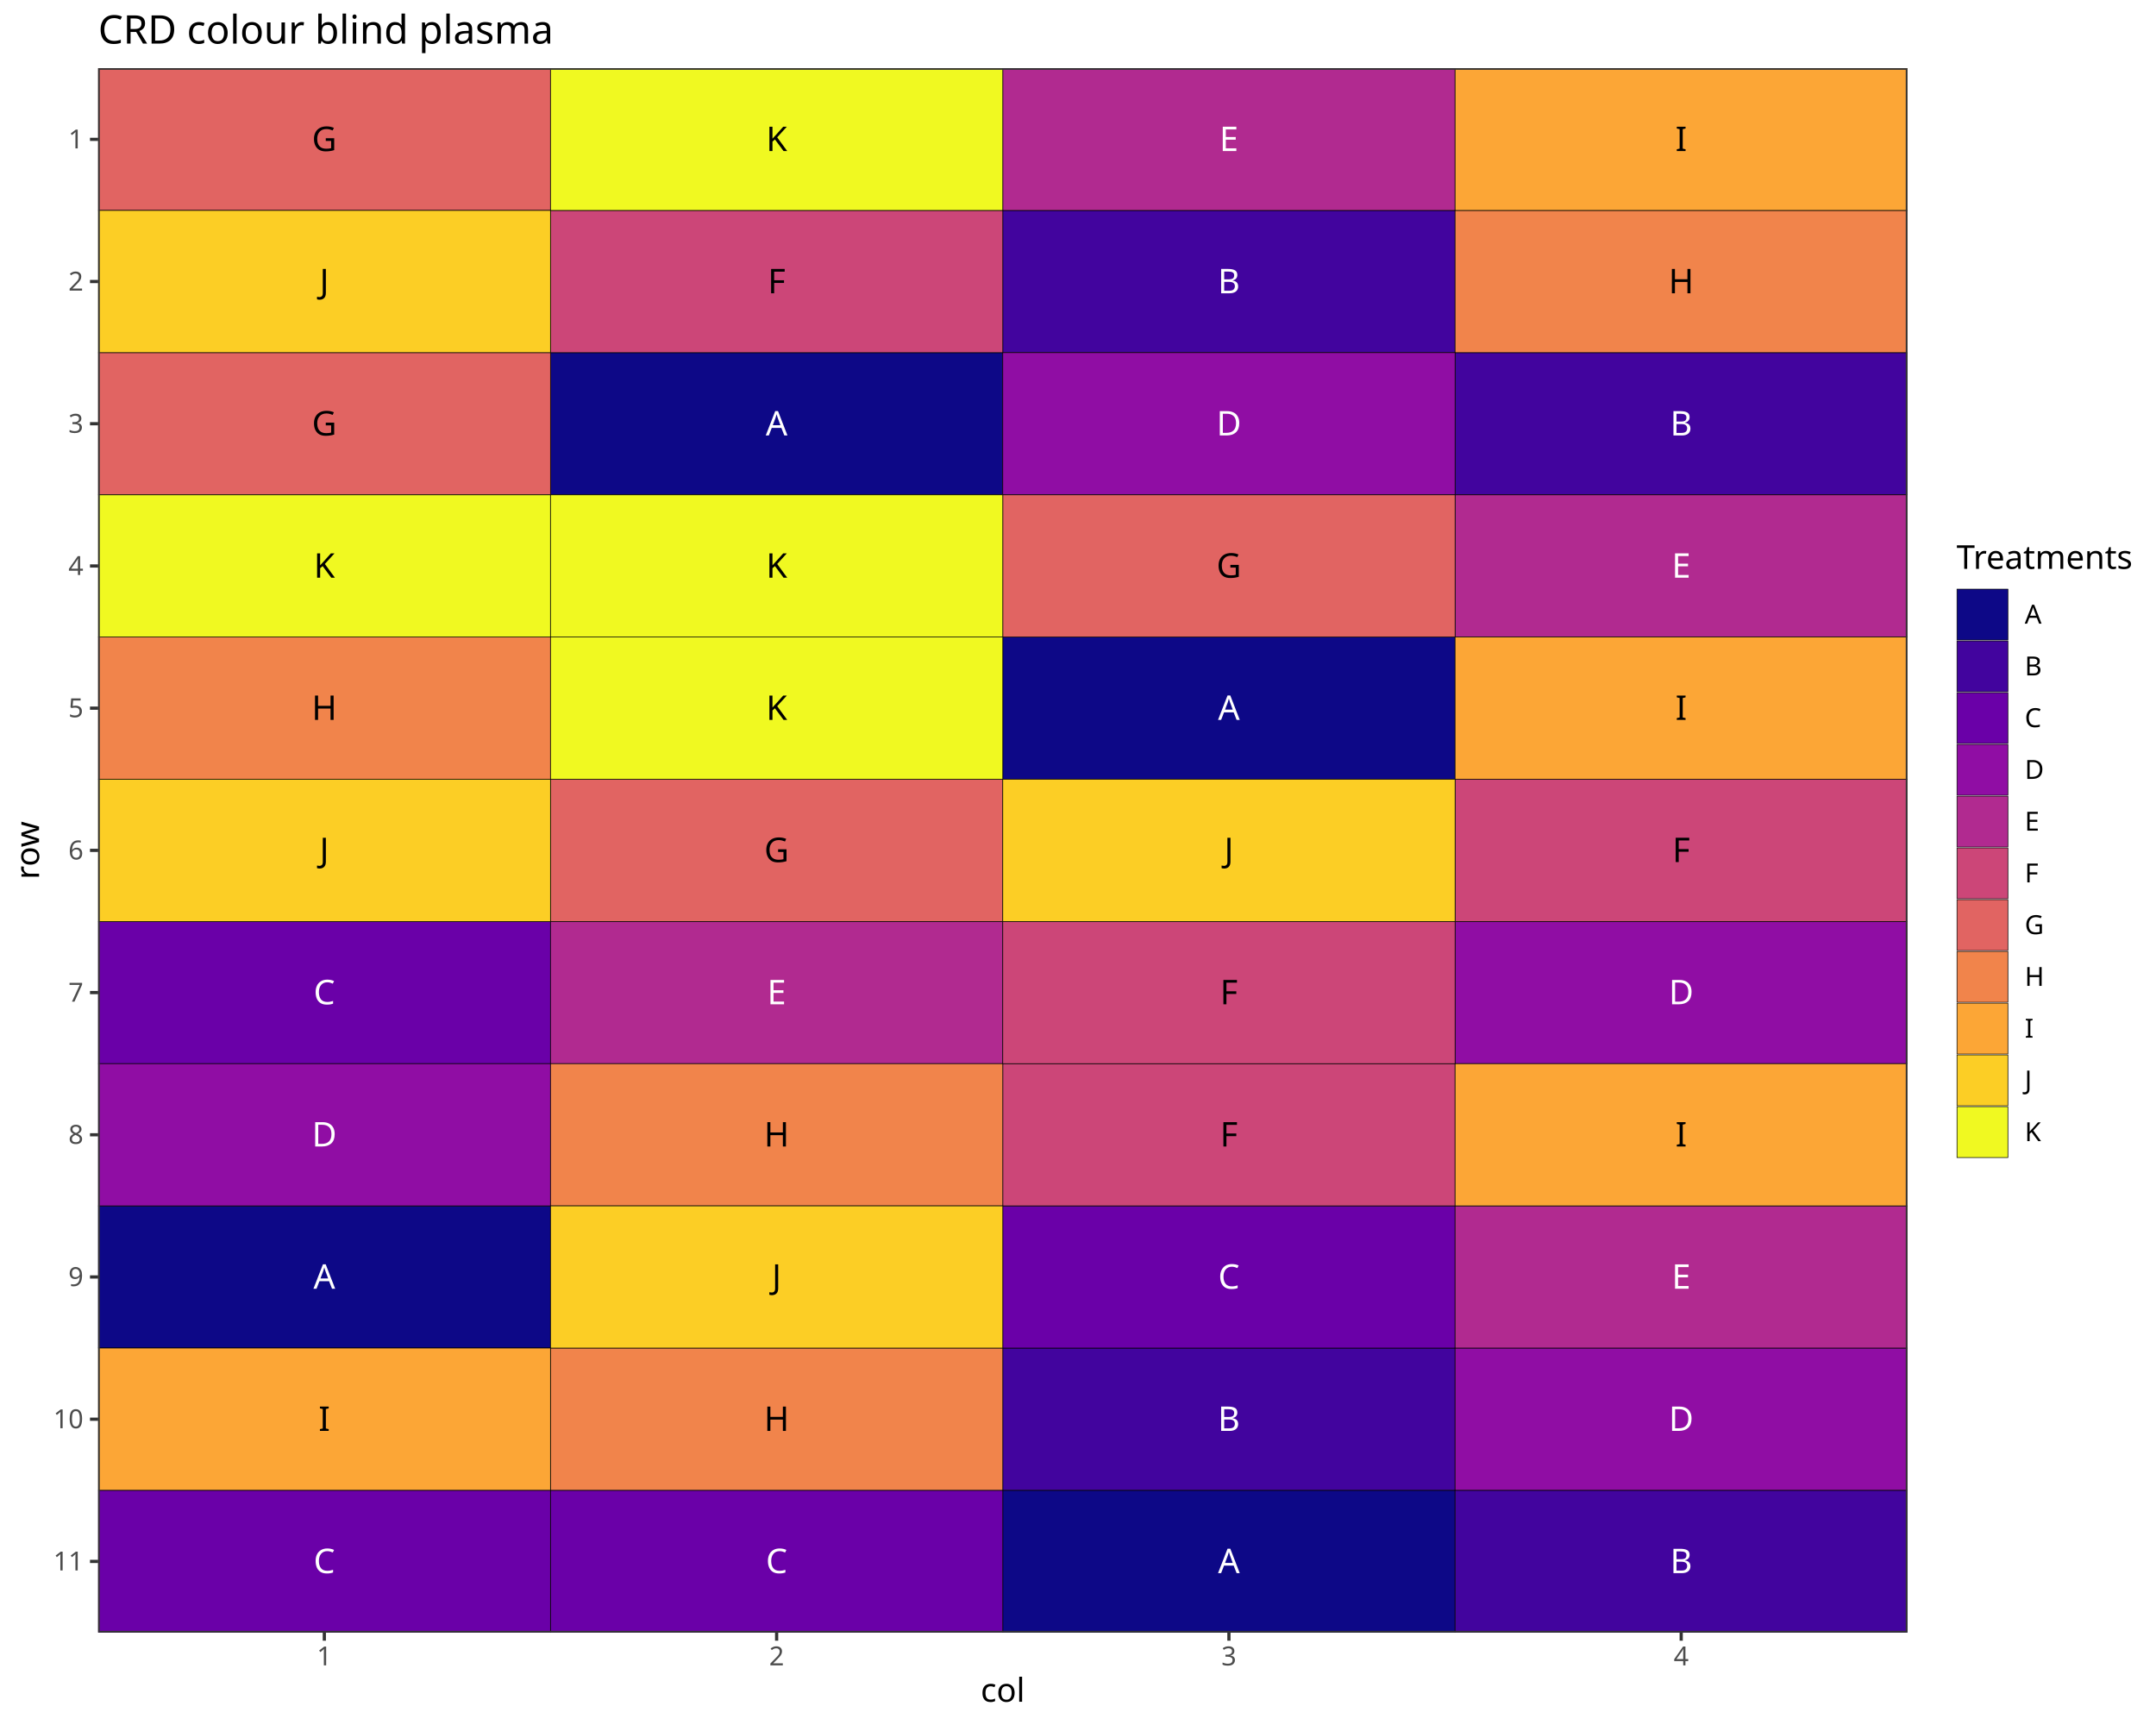
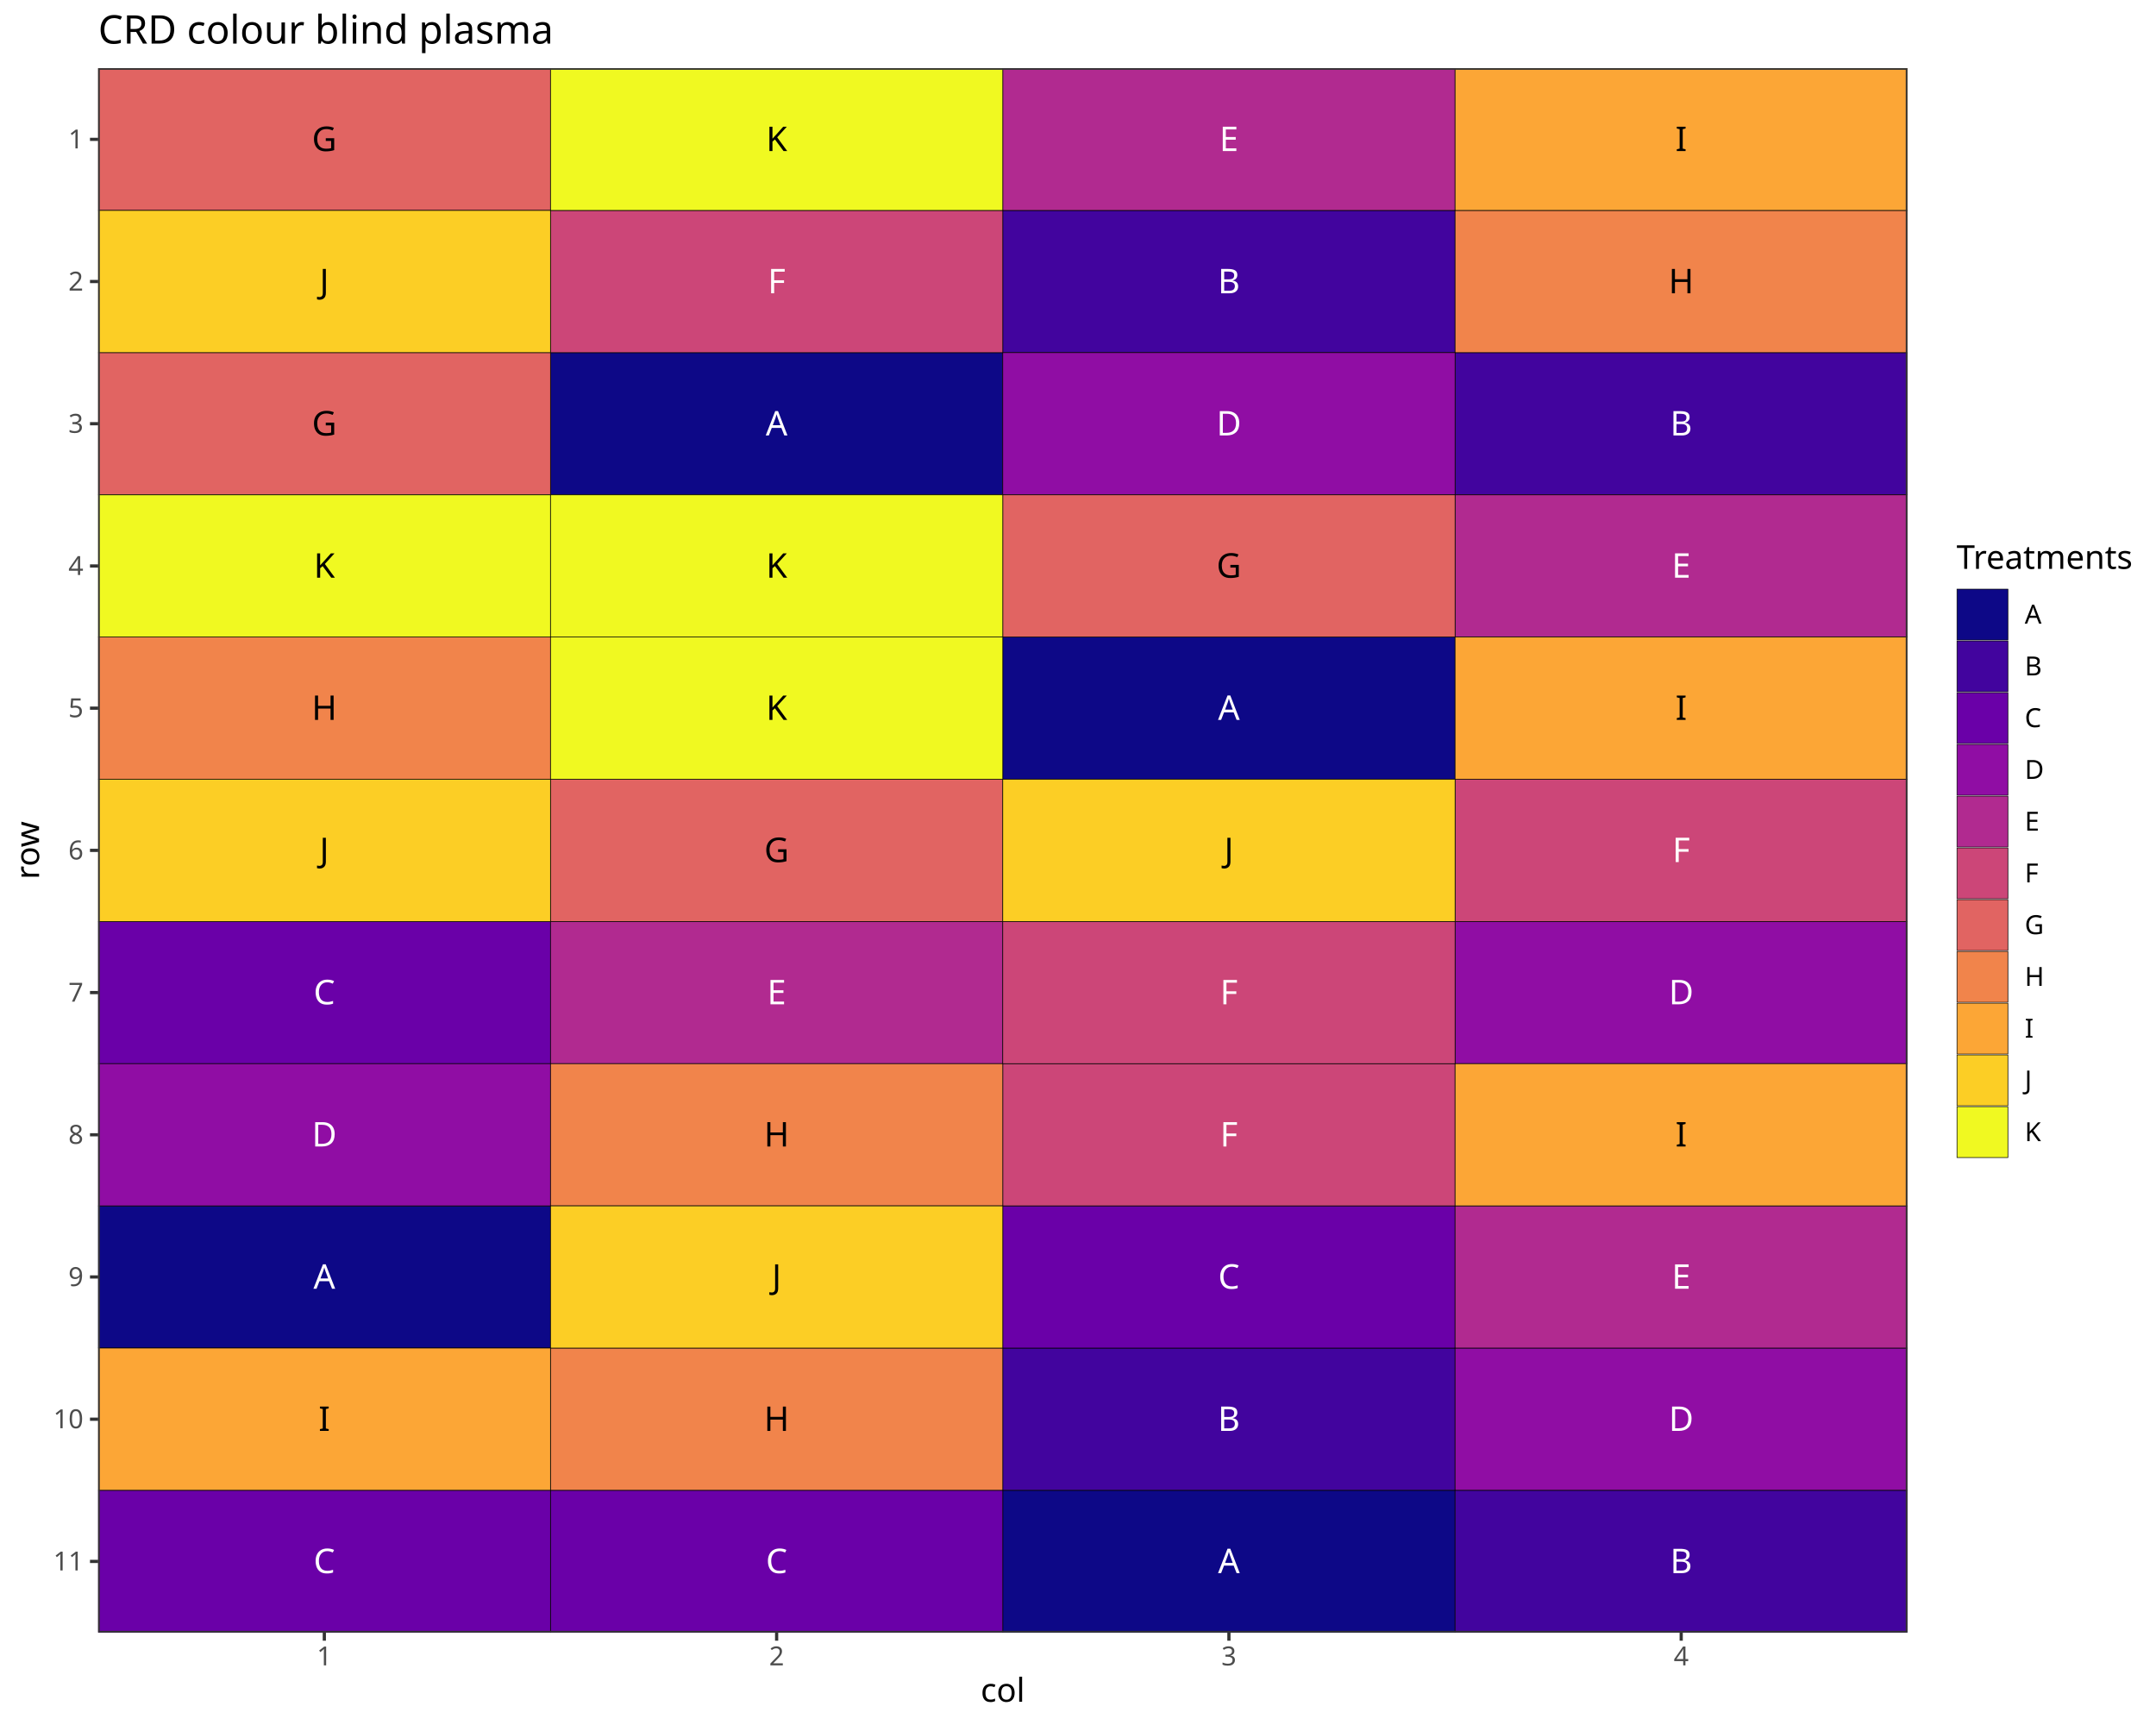
<svg xmlns="http://www.w3.org/2000/svg" class="svglite" data-engine-version="2.0" width="720.00pt" height="576.00pt" viewBox="0 0 720.00 576.00">
  <defs>
    <style type="text/css">
    .svglite line, .svglite polyline, .svglite polygon, .svglite path, .svglite rect, .svglite circle {
      fill: none;
      stroke: #000000;
      stroke-linecap: round;
      stroke-linejoin: round;
      stroke-miterlimit: 10.00;
    }
  </style>
  </defs>
  <rect width="100%" height="100%" style="stroke: none; fill: #FFFFFF;" />
  <defs>
    <clipPath id="cpMC4wMHw3MjAuMDB8MC4wMHw1NzYuMDA=">
      <rect x="0.00" y="0.00" width="720.00" height="576.00" />
    </clipPath>
  </defs>
  <g clip-path="url(#cpMC4wMHw3MjAuMDB8MC4wMHw1NzYuMDA=)">
    <rect x="0.00" y="0.00" width="720.00" height="576.00" style="stroke-width: 1.07; stroke: #FFFFFF; fill: #FFFFFF;" />
  </g>
  <defs>
    <clipPath id="cpMzIuNzl8NjM2Ljk2fDIyLjc4fDU0NS4xMQ==">
      <rect x="32.79" y="22.78" width="604.17" height="522.33" />
    </clipPath>
  </defs>
  <g clip-path="url(#cpMzIuNzl8NjM2Ljk2fDIyLjc4fDU0NS4xMQ==)">
    <rect x="32.79" y="22.78" width="604.17" height="522.33" style="stroke-width: 1.07; stroke: none; fill: #FFFFFF;" />
    <polyline points="32.79,22.78 636.96,22.78 " style="stroke-width: 0.53; stroke: #EBEBEB; stroke-linecap: butt;" />
    <polyline points="32.79,70.27 636.96,70.27 " style="stroke-width: 0.53; stroke: #EBEBEB; stroke-linecap: butt;" />
    <polyline points="32.79,117.75 636.96,117.75 " style="stroke-width: 0.53; stroke: #EBEBEB; stroke-linecap: butt;" />
    <polyline points="32.79,165.24 636.96,165.24 " style="stroke-width: 0.53; stroke: #EBEBEB; stroke-linecap: butt;" />
    <polyline points="32.79,212.72 636.96,212.72 " style="stroke-width: 0.53; stroke: #EBEBEB; stroke-linecap: butt;" />
    <polyline points="32.79,260.21 636.96,260.21 " style="stroke-width: 0.53; stroke: #EBEBEB; stroke-linecap: butt;" />
    <polyline points="32.79,307.69 636.96,307.69 " style="stroke-width: 0.53; stroke: #EBEBEB; stroke-linecap: butt;" />
    <polyline points="32.79,355.17 636.96,355.17 " style="stroke-width: 0.53; stroke: #EBEBEB; stroke-linecap: butt;" />
    <polyline points="32.79,402.66 636.96,402.66 " style="stroke-width: 0.53; stroke: #EBEBEB; stroke-linecap: butt;" />
    <polyline points="32.79,450.14 636.96,450.14 " style="stroke-width: 0.53; stroke: #EBEBEB; stroke-linecap: butt;" />
    <polyline points="32.79,497.63 636.96,497.63 " style="stroke-width: 0.53; stroke: #EBEBEB; stroke-linecap: butt;" />
    <polyline points="32.79,545.11 636.96,545.11 " style="stroke-width: 0.53; stroke: #EBEBEB; stroke-linecap: butt;" />
    <polyline points="32.79,545.11 32.79,22.78 " style="stroke-width: 0.53; stroke: #EBEBEB; stroke-linecap: butt;" />
    <polyline points="183.84,545.11 183.84,22.78 " style="stroke-width: 0.53; stroke: #EBEBEB; stroke-linecap: butt;" />
    <polyline points="334.88,545.11 334.88,22.78 " style="stroke-width: 0.53; stroke: #EBEBEB; stroke-linecap: butt;" />
    <polyline points="485.92,545.11 485.92,22.78 " style="stroke-width: 0.53; stroke: #EBEBEB; stroke-linecap: butt;" />
    <polyline points="636.96,545.11 636.96,22.78 " style="stroke-width: 0.53; stroke: #EBEBEB; stroke-linecap: butt;" />
    <polyline points="32.79,46.53 636.96,46.53 " style="stroke-width: 1.07; stroke: #EBEBEB; stroke-linecap: butt;" />
    <polyline points="32.79,94.01 636.96,94.01 " style="stroke-width: 1.07; stroke: #EBEBEB; stroke-linecap: butt;" />
    <polyline points="32.79,141.49 636.96,141.49 " style="stroke-width: 1.07; stroke: #EBEBEB; stroke-linecap: butt;" />
    <polyline points="32.79,188.98 636.96,188.98 " style="stroke-width: 1.07; stroke: #EBEBEB; stroke-linecap: butt;" />
    <polyline points="32.79,236.46 636.96,236.46 " style="stroke-width: 1.07; stroke: #EBEBEB; stroke-linecap: butt;" />
    <polyline points="32.79,283.95 636.96,283.95 " style="stroke-width: 1.07; stroke: #EBEBEB; stroke-linecap: butt;" />
    <polyline points="32.79,331.43 636.96,331.43 " style="stroke-width: 1.07; stroke: #EBEBEB; stroke-linecap: butt;" />
    <polyline points="32.79,378.92 636.96,378.92 " style="stroke-width: 1.07; stroke: #EBEBEB; stroke-linecap: butt;" />
    <polyline points="32.79,426.40 636.96,426.40 " style="stroke-width: 1.07; stroke: #EBEBEB; stroke-linecap: butt;" />
    <polyline points="32.79,473.89 636.96,473.89 " style="stroke-width: 1.07; stroke: #EBEBEB; stroke-linecap: butt;" />
    <polyline points="32.79,521.37 636.96,521.37 " style="stroke-width: 1.07; stroke: #EBEBEB; stroke-linecap: butt;" />
    <polyline points="108.31,545.11 108.31,22.78 " style="stroke-width: 1.07; stroke: #EBEBEB; stroke-linecap: butt;" />
    <polyline points="259.36,545.11 259.36,22.78 " style="stroke-width: 1.07; stroke: #EBEBEB; stroke-linecap: butt;" />
    <polyline points="410.40,545.11 410.40,22.78 " style="stroke-width: 1.07; stroke: #EBEBEB; stroke-linecap: butt;" />
    <polyline points="561.44,545.11 561.44,22.78 " style="stroke-width: 1.07; stroke: #EBEBEB; stroke-linecap: butt;" />
    <rect x="183.84" y="117.75" width="151.04" height="47.48" style="stroke-width: 0.21; stroke-linecap: butt; stroke-linejoin: miter; fill: #0D0887;" />
    <rect x="32.79" y="402.66" width="151.04" height="47.48" style="stroke-width: 0.21; stroke-linecap: butt; stroke-linejoin: miter; fill: #0D0887;" />
    <rect x="334.88" y="212.72" width="151.04" height="47.48" style="stroke-width: 0.21; stroke-linecap: butt; stroke-linejoin: miter; fill: #0D0887;" />
    <rect x="334.88" y="497.63" width="151.04" height="47.48" style="stroke-width: 0.21; stroke-linecap: butt; stroke-linejoin: miter; fill: #0D0887;" />
    <rect x="334.88" y="450.14" width="151.04" height="47.48" style="stroke-width: 0.21; stroke-linecap: butt; stroke-linejoin: miter; fill: #42049E;" />
    <rect x="485.92" y="117.75" width="151.04" height="47.48" style="stroke-width: 0.21; stroke-linecap: butt; stroke-linejoin: miter; fill: #42049E;" />
    <rect x="334.88" y="70.27" width="151.04" height="47.48" style="stroke-width: 0.21; stroke-linecap: butt; stroke-linejoin: miter; fill: #42049E;" />
    <rect x="485.92" y="497.63" width="151.04" height="47.48" style="stroke-width: 0.21; stroke-linecap: butt; stroke-linejoin: miter; fill: #42049E;" />
    <rect x="334.88" y="402.66" width="151.04" height="47.48" style="stroke-width: 0.21; stroke-linecap: butt; stroke-linejoin: miter; fill: #6A00A8;" />
    <rect x="183.84" y="497.63" width="151.04" height="47.48" style="stroke-width: 0.21; stroke-linecap: butt; stroke-linejoin: miter; fill: #6A00A8;" />
    <rect x="32.79" y="497.63" width="151.04" height="47.48" style="stroke-width: 0.21; stroke-linecap: butt; stroke-linejoin: miter; fill: #6A00A8;" />
    <rect x="32.79" y="307.69" width="151.04" height="47.48" style="stroke-width: 0.21; stroke-linecap: butt; stroke-linejoin: miter; fill: #6A00A8;" />
    <rect x="485.92" y="307.69" width="151.04" height="47.48" style="stroke-width: 0.21; stroke-linecap: butt; stroke-linejoin: miter; fill: #900DA4;" />
    <rect x="32.79" y="355.17" width="151.04" height="47.48" style="stroke-width: 0.21; stroke-linecap: butt; stroke-linejoin: miter; fill: #900DA4;" />
    <rect x="485.92" y="450.14" width="151.04" height="47.48" style="stroke-width: 0.21; stroke-linecap: butt; stroke-linejoin: miter; fill: #900DA4;" />
    <rect x="334.88" y="117.75" width="151.04" height="47.48" style="stroke-width: 0.21; stroke-linecap: butt; stroke-linejoin: miter; fill: #900DA4;" />
    <rect x="485.92" y="165.24" width="151.04" height="47.48" style="stroke-width: 0.21; stroke-linecap: butt; stroke-linejoin: miter; fill: #B12A90;" />
    <rect x="334.88" y="22.78" width="151.04" height="47.48" style="stroke-width: 0.21; stroke-linecap: butt; stroke-linejoin: miter; fill: #B12A90;" />
    <rect x="485.92" y="402.66" width="151.04" height="47.48" style="stroke-width: 0.21; stroke-linecap: butt; stroke-linejoin: miter; fill: #B12A90;" />
    <rect x="183.84" y="307.69" width="151.04" height="47.48" style="stroke-width: 0.21; stroke-linecap: butt; stroke-linejoin: miter; fill: #B12A90;" />
    <rect x="485.92" y="260.21" width="151.04" height="47.48" style="stroke-width: 0.21; stroke-linecap: butt; stroke-linejoin: miter; fill: #CC4678;" />
    <rect x="334.88" y="355.17" width="151.04" height="47.48" style="stroke-width: 0.21; stroke-linecap: butt; stroke-linejoin: miter; fill: #CC4678;" />
    <rect x="334.88" y="307.69" width="151.04" height="47.48" style="stroke-width: 0.21; stroke-linecap: butt; stroke-linejoin: miter; fill: #CC4678;" />
    <rect x="183.84" y="70.27" width="151.04" height="47.48" style="stroke-width: 0.21; stroke-linecap: butt; stroke-linejoin: miter; fill: #CC4678;" />
    <rect x="32.79" y="22.78" width="151.04" height="47.48" style="stroke-width: 0.21; stroke-linecap: butt; stroke-linejoin: miter; fill: #E16462;" />
    <rect x="32.79" y="117.75" width="151.04" height="47.48" style="stroke-width: 0.21; stroke-linecap: butt; stroke-linejoin: miter; fill: #E16462;" />
    <rect x="183.84" y="260.21" width="151.04" height="47.48" style="stroke-width: 0.21; stroke-linecap: butt; stroke-linejoin: miter; fill: #E16462;" />
    <rect x="334.88" y="165.24" width="151.04" height="47.48" style="stroke-width: 0.21; stroke-linecap: butt; stroke-linejoin: miter; fill: #E16462;" />
    <rect x="32.79" y="212.72" width="151.04" height="47.48" style="stroke-width: 0.21; stroke-linecap: butt; stroke-linejoin: miter; fill: #F1844B;" />
    <rect x="183.84" y="355.17" width="151.04" height="47.48" style="stroke-width: 0.21; stroke-linecap: butt; stroke-linejoin: miter; fill: #F1844B;" />
    <rect x="485.92" y="70.27" width="151.04" height="47.48" style="stroke-width: 0.21; stroke-linecap: butt; stroke-linejoin: miter; fill: #F1844B;" />
    <rect x="183.84" y="450.14" width="151.04" height="47.48" style="stroke-width: 0.21; stroke-linecap: butt; stroke-linejoin: miter; fill: #F1844B;" />
    <rect x="32.79" y="450.14" width="151.04" height="47.48" style="stroke-width: 0.21; stroke-linecap: butt; stroke-linejoin: miter; fill: #FCA636;" />
    <rect x="485.92" y="22.78" width="151.04" height="47.48" style="stroke-width: 0.21; stroke-linecap: butt; stroke-linejoin: miter; fill: #FCA636;" />
    <rect x="485.92" y="355.17" width="151.04" height="47.48" style="stroke-width: 0.21; stroke-linecap: butt; stroke-linejoin: miter; fill: #FCA636;" />
    <rect x="485.92" y="212.72" width="151.04" height="47.48" style="stroke-width: 0.21; stroke-linecap: butt; stroke-linejoin: miter; fill: #FCA636;" />
    <rect x="32.79" y="70.27" width="151.04" height="47.48" style="stroke-width: 0.21; stroke-linecap: butt; stroke-linejoin: miter; fill: #FCCE25;" />
    <rect x="32.79" y="260.21" width="151.04" height="47.48" style="stroke-width: 0.21; stroke-linecap: butt; stroke-linejoin: miter; fill: #FCCE25;" />
    <rect x="183.84" y="402.66" width="151.04" height="47.48" style="stroke-width: 0.21; stroke-linecap: butt; stroke-linejoin: miter; fill: #FCCE25;" />
    <rect x="334.88" y="260.21" width="151.04" height="47.48" style="stroke-width: 0.21; stroke-linecap: butt; stroke-linejoin: miter; fill: #FCCE25;" />
    <rect x="183.84" y="22.78" width="151.04" height="47.48" style="stroke-width: 0.21; stroke-linecap: butt; stroke-linejoin: miter; fill: #F0F921;" />
    <rect x="32.79" y="165.24" width="151.04" height="47.48" style="stroke-width: 0.21; stroke-linecap: butt; stroke-linejoin: miter; fill: #F0F921;" />
    <rect x="183.84" y="212.72" width="151.04" height="47.48" style="stroke-width: 0.21; stroke-linecap: butt; stroke-linejoin: miter; fill: #F0F921;" />
    <rect x="183.84" y="165.24" width="151.04" height="47.48" style="stroke-width: 0.21; stroke-linecap: butt; stroke-linejoin: miter; fill: #F0F921;" />
    <text x="259.36" y="145.41" text-anchor="middle" style="font-size: 11.38px; fill: #FFFFFF; font-family: sans;" textLength="7.59px" lengthAdjust="spacingAndGlyphs">A</text>
    <text x="108.31" y="430.32" text-anchor="middle" style="font-size: 11.38px; fill: #FFFFFF; font-family: sans;" textLength="7.59px" lengthAdjust="spacingAndGlyphs">A</text>
    <text x="410.40" y="240.38" text-anchor="middle" style="font-size: 11.38px; fill: #FFFFFF; font-family: sans;" textLength="7.59px" lengthAdjust="spacingAndGlyphs">A</text>
    <text x="410.40" y="525.29" text-anchor="middle" style="font-size: 11.38px; fill: #FFFFFF; font-family: sans;" textLength="7.59px" lengthAdjust="spacingAndGlyphs">A</text>
    <text x="410.40" y="477.80" text-anchor="middle" style="font-size: 11.38px; fill: #FFFFFF; font-family: sans;" textLength="7.59px" lengthAdjust="spacingAndGlyphs">B</text>
    <text x="561.44" y="145.41" text-anchor="middle" style="font-size: 11.38px; fill: #FFFFFF; font-family: sans;" textLength="7.59px" lengthAdjust="spacingAndGlyphs">B</text>
    <text x="410.40" y="97.93" text-anchor="middle" style="font-size: 11.38px; fill: #FFFFFF; font-family: sans;" textLength="7.59px" lengthAdjust="spacingAndGlyphs">B</text>
    <text x="561.44" y="525.29" text-anchor="middle" style="font-size: 11.38px; fill: #FFFFFF; font-family: sans;" textLength="7.59px" lengthAdjust="spacingAndGlyphs">B</text>
    <text x="410.40" y="430.32" text-anchor="middle" style="font-size: 11.38px; fill: #FFFFFF; font-family: sans;" textLength="8.22px" lengthAdjust="spacingAndGlyphs">C</text>
    <text x="259.36" y="525.29" text-anchor="middle" style="font-size: 11.38px; fill: #FFFFFF; font-family: sans;" textLength="8.22px" lengthAdjust="spacingAndGlyphs">C</text>
    <text x="108.31" y="525.29" text-anchor="middle" style="font-size: 11.38px; fill: #FFFFFF; font-family: sans;" textLength="8.22px" lengthAdjust="spacingAndGlyphs">C</text>
    <text x="108.31" y="335.35" text-anchor="middle" style="font-size: 11.38px; fill: #FFFFFF; font-family: sans;" textLength="8.22px" lengthAdjust="spacingAndGlyphs">C</text>
    <text x="561.44" y="335.35" text-anchor="middle" style="font-size: 11.38px; fill: #FFFFFF; font-family: sans;" textLength="8.22px" lengthAdjust="spacingAndGlyphs">D</text>
    <text x="108.31" y="382.83" text-anchor="middle" style="font-size: 11.38px; fill: #FFFFFF; font-family: sans;" textLength="8.22px" lengthAdjust="spacingAndGlyphs">D</text>
    <text x="561.44" y="477.80" text-anchor="middle" style="font-size: 11.38px; fill: #FFFFFF; font-family: sans;" textLength="8.22px" lengthAdjust="spacingAndGlyphs">D</text>
    <text x="410.40" y="145.41" text-anchor="middle" style="font-size: 11.38px; fill: #FFFFFF; font-family: sans;" textLength="8.22px" lengthAdjust="spacingAndGlyphs">D</text>
    <text x="561.44" y="192.90" text-anchor="middle" style="font-size: 11.38px; fill: #FFFFFF; font-family: sans;" textLength="7.59px" lengthAdjust="spacingAndGlyphs">E</text>
    <text x="410.40" y="50.44" text-anchor="middle" style="font-size: 11.38px; fill: #FFFFFF; font-family: sans;" textLength="7.59px" lengthAdjust="spacingAndGlyphs">E</text>
    <text x="561.44" y="430.32" text-anchor="middle" style="font-size: 11.38px; fill: #FFFFFF; font-family: sans;" textLength="7.59px" lengthAdjust="spacingAndGlyphs">E</text>
    <text x="259.36" y="335.35" text-anchor="middle" style="font-size: 11.38px; fill: #FFFFFF; font-family: sans;" textLength="7.59px" lengthAdjust="spacingAndGlyphs">E</text>
-     <text x="561.44" y="287.86" text-anchor="middle" style="font-size: 11.38px; font-family: sans;" textLength="6.95px" lengthAdjust="spacingAndGlyphs">F</text>
-     <text x="410.40" y="382.83" text-anchor="middle" style="font-size: 11.38px; font-family: sans;" textLength="6.95px" lengthAdjust="spacingAndGlyphs">F</text>
-     <text x="410.40" y="335.35" text-anchor="middle" style="font-size: 11.38px; font-family: sans;" textLength="6.95px" lengthAdjust="spacingAndGlyphs">F</text>
-     <text x="259.36" y="97.93" text-anchor="middle" style="font-size: 11.38px; font-family: sans;" textLength="6.95px" lengthAdjust="spacingAndGlyphs">F</text>
+     <text x="561.44" y="287.86" text-anchor="middle" style="font-size: 11.38px; fill: #FFFFFF; font-family: sans;" textLength="6.95px" lengthAdjust="spacingAndGlyphs">F</text>
+     <text x="410.40" y="382.83" text-anchor="middle" style="font-size: 11.38px; fill: #FFFFFF; font-family: sans;" textLength="6.95px" lengthAdjust="spacingAndGlyphs">F</text>
+     <text x="410.40" y="335.35" text-anchor="middle" style="font-size: 11.38px; fill: #FFFFFF; font-family: sans;" textLength="6.95px" lengthAdjust="spacingAndGlyphs">F</text>
+     <text x="259.36" y="97.93" text-anchor="middle" style="font-size: 11.38px; fill: #FFFFFF; font-family: sans;" textLength="6.95px" lengthAdjust="spacingAndGlyphs">F</text>
    <text x="108.31" y="50.44" text-anchor="middle" style="font-size: 11.38px; font-family: sans;" textLength="8.86px" lengthAdjust="spacingAndGlyphs">G</text>
    <text x="108.31" y="145.41" text-anchor="middle" style="font-size: 11.38px; font-family: sans;" textLength="8.86px" lengthAdjust="spacingAndGlyphs">G</text>
    <text x="259.36" y="287.86" text-anchor="middle" style="font-size: 11.38px; font-family: sans;" textLength="8.86px" lengthAdjust="spacingAndGlyphs">G</text>
    <text x="410.40" y="192.90" text-anchor="middle" style="font-size: 11.38px; font-family: sans;" textLength="8.86px" lengthAdjust="spacingAndGlyphs">G</text>
    <text x="108.31" y="240.38" text-anchor="middle" style="font-size: 11.38px; font-family: sans;" textLength="8.22px" lengthAdjust="spacingAndGlyphs">H</text>
    <text x="259.36" y="382.83" text-anchor="middle" style="font-size: 11.38px; font-family: sans;" textLength="8.22px" lengthAdjust="spacingAndGlyphs">H</text>
    <text x="561.44" y="97.93" text-anchor="middle" style="font-size: 11.38px; font-family: sans;" textLength="8.22px" lengthAdjust="spacingAndGlyphs">H</text>
    <text x="259.36" y="477.80" text-anchor="middle" style="font-size: 11.38px; font-family: sans;" textLength="8.22px" lengthAdjust="spacingAndGlyphs">H</text>
    <text x="108.31" y="477.80" text-anchor="middle" style="font-size: 11.38px; font-family: sans;" textLength="3.16px" lengthAdjust="spacingAndGlyphs">I</text>
    <text x="561.44" y="50.44" text-anchor="middle" style="font-size: 11.38px; font-family: sans;" textLength="3.16px" lengthAdjust="spacingAndGlyphs">I</text>
    <text x="561.44" y="382.83" text-anchor="middle" style="font-size: 11.38px; font-family: sans;" textLength="3.16px" lengthAdjust="spacingAndGlyphs">I</text>
    <text x="561.44" y="240.38" text-anchor="middle" style="font-size: 11.38px; font-family: sans;" textLength="3.16px" lengthAdjust="spacingAndGlyphs">I</text>
    <text x="108.31" y="97.93" text-anchor="middle" style="font-size: 11.38px; font-family: sans;" textLength="5.70px" lengthAdjust="spacingAndGlyphs">J</text>
    <text x="108.31" y="287.86" text-anchor="middle" style="font-size: 11.38px; font-family: sans;" textLength="5.70px" lengthAdjust="spacingAndGlyphs">J</text>
    <text x="259.36" y="430.32" text-anchor="middle" style="font-size: 11.38px; font-family: sans;" textLength="5.70px" lengthAdjust="spacingAndGlyphs">J</text>
    <text x="410.40" y="287.86" text-anchor="middle" style="font-size: 11.38px; font-family: sans;" textLength="5.70px" lengthAdjust="spacingAndGlyphs">J</text>
    <text x="259.36" y="50.44" text-anchor="middle" style="font-size: 11.38px; font-family: sans;" textLength="7.59px" lengthAdjust="spacingAndGlyphs">K</text>
    <text x="108.31" y="192.90" text-anchor="middle" style="font-size: 11.38px; font-family: sans;" textLength="7.59px" lengthAdjust="spacingAndGlyphs">K</text>
    <text x="259.36" y="240.38" text-anchor="middle" style="font-size: 11.38px; font-family: sans;" textLength="7.59px" lengthAdjust="spacingAndGlyphs">K</text>
    <text x="259.36" y="192.90" text-anchor="middle" style="font-size: 11.38px; font-family: sans;" textLength="7.59px" lengthAdjust="spacingAndGlyphs">K</text>
    <rect x="32.79" y="22.78" width="604.17" height="522.33" style="stroke-width: 1.07; stroke: #333333;" />
  </g>
  <g clip-path="url(#cpMC4wMHw3MjAuMDB8MC4wMHw1NzYuMDA=)">
    <text x="27.86" y="49.55" text-anchor="end" style="font-size: 8.80px; fill: #4D4D4D; font-family: sans;" textLength="4.89px" lengthAdjust="spacingAndGlyphs">1</text>
    <text x="27.86" y="97.04" text-anchor="end" style="font-size: 8.80px; fill: #4D4D4D; font-family: sans;" textLength="4.89px" lengthAdjust="spacingAndGlyphs">2</text>
    <text x="27.86" y="144.52" text-anchor="end" style="font-size: 8.80px; fill: #4D4D4D; font-family: sans;" textLength="4.89px" lengthAdjust="spacingAndGlyphs">3</text>
    <text x="27.86" y="192.01" text-anchor="end" style="font-size: 8.80px; fill: #4D4D4D; font-family: sans;" textLength="4.89px" lengthAdjust="spacingAndGlyphs">4</text>
    <text x="27.86" y="239.49" text-anchor="end" style="font-size: 8.80px; fill: #4D4D4D; font-family: sans;" textLength="4.89px" lengthAdjust="spacingAndGlyphs">5</text>
    <text x="27.86" y="286.98" text-anchor="end" style="font-size: 8.80px; fill: #4D4D4D; font-family: sans;" textLength="4.89px" lengthAdjust="spacingAndGlyphs">6</text>
    <text x="27.86" y="334.46" text-anchor="end" style="font-size: 8.80px; fill: #4D4D4D; font-family: sans;" textLength="4.89px" lengthAdjust="spacingAndGlyphs">7</text>
    <text x="27.86" y="381.94" text-anchor="end" style="font-size: 8.80px; fill: #4D4D4D; font-family: sans;" textLength="4.89px" lengthAdjust="spacingAndGlyphs">8</text>
    <text x="27.86" y="429.43" text-anchor="end" style="font-size: 8.80px; fill: #4D4D4D; font-family: sans;" textLength="4.89px" lengthAdjust="spacingAndGlyphs">9</text>
    <text x="27.86" y="476.91" text-anchor="end" style="font-size: 8.80px; fill: #4D4D4D; font-family: sans;" textLength="9.79px" lengthAdjust="spacingAndGlyphs">10</text>
    <text x="27.86" y="524.40" text-anchor="end" style="font-size: 8.80px; fill: #4D4D4D; font-family: sans;" textLength="9.79px" lengthAdjust="spacingAndGlyphs">11</text>
    <polyline points="30.05,46.53 32.79,46.53 " style="stroke-width: 1.07; stroke: #333333; stroke-linecap: butt;" />
    <polyline points="30.05,94.01 32.79,94.01 " style="stroke-width: 1.07; stroke: #333333; stroke-linecap: butt;" />
    <polyline points="30.05,141.49 32.79,141.49 " style="stroke-width: 1.07; stroke: #333333; stroke-linecap: butt;" />
    <polyline points="30.05,188.98 32.79,188.98 " style="stroke-width: 1.07; stroke: #333333; stroke-linecap: butt;" />
    <polyline points="30.05,236.46 32.79,236.46 " style="stroke-width: 1.07; stroke: #333333; stroke-linecap: butt;" />
    <polyline points="30.05,283.95 32.79,283.95 " style="stroke-width: 1.07; stroke: #333333; stroke-linecap: butt;" />
    <polyline points="30.05,331.43 32.79,331.43 " style="stroke-width: 1.07; stroke: #333333; stroke-linecap: butt;" />
    <polyline points="30.05,378.92 32.79,378.92 " style="stroke-width: 1.07; stroke: #333333; stroke-linecap: butt;" />
    <polyline points="30.05,426.40 32.79,426.40 " style="stroke-width: 1.07; stroke: #333333; stroke-linecap: butt;" />
    <polyline points="30.05,473.89 32.79,473.89 " style="stroke-width: 1.07; stroke: #333333; stroke-linecap: butt;" />
    <polyline points="30.05,521.37 32.79,521.37 " style="stroke-width: 1.07; stroke: #333333; stroke-linecap: butt;" />
    <polyline points="108.31,547.85 108.31,545.11 " style="stroke-width: 1.07; stroke: #333333; stroke-linecap: butt;" />
    <polyline points="259.36,547.85 259.36,545.11 " style="stroke-width: 1.07; stroke: #333333; stroke-linecap: butt;" />
    <polyline points="410.40,547.85 410.40,545.11 " style="stroke-width: 1.07; stroke: #333333; stroke-linecap: butt;" />
    <polyline points="561.44,547.85 561.44,545.11 " style="stroke-width: 1.07; stroke: #333333; stroke-linecap: butt;" />
    <text x="108.31" y="556.10" text-anchor="middle" style="font-size: 8.80px; fill: #4D4D4D; font-family: sans;" textLength="4.89px" lengthAdjust="spacingAndGlyphs">1</text>
    <text x="259.36" y="556.10" text-anchor="middle" style="font-size: 8.80px; fill: #4D4D4D; font-family: sans;" textLength="4.89px" lengthAdjust="spacingAndGlyphs">2</text>
    <text x="410.40" y="556.10" text-anchor="middle" style="font-size: 8.80px; fill: #4D4D4D; font-family: sans;" textLength="4.89px" lengthAdjust="spacingAndGlyphs">3</text>
    <text x="561.44" y="556.10" text-anchor="middle" style="font-size: 8.80px; fill: #4D4D4D; font-family: sans;" textLength="4.89px" lengthAdjust="spacingAndGlyphs">4</text>
    <text x="334.88" y="568.24" text-anchor="middle" style="font-size: 11.00px; font-family: sans;" textLength="14.06px" lengthAdjust="spacingAndGlyphs">col</text>
    <text transform="translate(13.05,283.95) rotate(-90)" text-anchor="middle" style="font-size: 11.00px; font-family: sans;" textLength="17.73px" lengthAdjust="spacingAndGlyphs">row</text>
    <rect x="647.92" y="175.76" width="66.60" height="216.37" style="stroke-width: 1.07; stroke: none; fill: #FFFFFF;" />
    <text x="653.40" y="189.95" style="font-size: 11.00px; font-family: sans;" textLength="55.64px" lengthAdjust="spacingAndGlyphs">Treatments</text>
    <rect x="653.40" y="196.57" width="17.28" height="17.28" style="stroke-width: 1.07; stroke: none; fill: #FFFFFF;" />
    <rect x="653.54" y="196.72" width="17.00" height="17.00" style="stroke-width: 0.21; stroke-linecap: butt; stroke-linejoin: miter; fill: #0D0887;" />
    <rect x="653.40" y="213.85" width="17.28" height="17.28" style="stroke-width: 1.07; stroke: none; fill: #FFFFFF;" />
    <rect x="653.54" y="214.00" width="17.00" height="17.00" style="stroke-width: 0.21; stroke-linecap: butt; stroke-linejoin: miter; fill: #42049E;" />
    <rect x="653.40" y="231.13" width="17.28" height="17.28" style="stroke-width: 1.07; stroke: none; fill: #FFFFFF;" />
    <rect x="653.54" y="231.28" width="17.00" height="17.00" style="stroke-width: 0.21; stroke-linecap: butt; stroke-linejoin: miter; fill: #6A00A8;" />
    <rect x="653.40" y="248.41" width="17.28" height="17.28" style="stroke-width: 1.07; stroke: none; fill: #FFFFFF;" />
    <rect x="653.54" y="248.56" width="17.00" height="17.00" style="stroke-width: 0.21; stroke-linecap: butt; stroke-linejoin: miter; fill: #900DA4;" />
    <rect x="653.40" y="265.69" width="17.28" height="17.28" style="stroke-width: 1.07; stroke: none; fill: #FFFFFF;" />
    <rect x="653.54" y="265.84" width="17.00" height="17.00" style="stroke-width: 0.21; stroke-linecap: butt; stroke-linejoin: miter; fill: #B12A90;" />
    <rect x="653.40" y="282.97" width="17.28" height="17.28" style="stroke-width: 1.07; stroke: none; fill: #FFFFFF;" />
    <rect x="653.54" y="283.12" width="17.00" height="17.00" style="stroke-width: 0.21; stroke-linecap: butt; stroke-linejoin: miter; fill: #CC4678;" />
    <rect x="653.40" y="300.25" width="17.28" height="17.28" style="stroke-width: 1.07; stroke: none; fill: #FFFFFF;" />
    <rect x="653.54" y="300.40" width="17.00" height="17.00" style="stroke-width: 0.21; stroke-linecap: butt; stroke-linejoin: miter; fill: #E16462;" />
    <rect x="653.40" y="317.53" width="17.28" height="17.28" style="stroke-width: 1.07; stroke: none; fill: #FFFFFF;" />
    <rect x="653.54" y="317.68" width="17.00" height="17.00" style="stroke-width: 0.21; stroke-linecap: butt; stroke-linejoin: miter; fill: #F1844B;" />
    <rect x="653.40" y="334.81" width="17.28" height="17.28" style="stroke-width: 1.07; stroke: none; fill: #FFFFFF;" />
    <rect x="653.54" y="334.96" width="17.00" height="17.00" style="stroke-width: 0.21; stroke-linecap: butt; stroke-linejoin: miter; fill: #FCA636;" />
    <rect x="653.40" y="352.09" width="17.28" height="17.28" style="stroke-width: 1.07; stroke: none; fill: #FFFFFF;" />
    <rect x="653.54" y="352.24" width="17.00" height="17.00" style="stroke-width: 0.21; stroke-linecap: butt; stroke-linejoin: miter; fill: #FCCE25;" />
    <rect x="653.40" y="369.37" width="17.28" height="17.28" style="stroke-width: 1.07; stroke: none; fill: #FFFFFF;" />
    <rect x="653.54" y="369.52" width="17.00" height="17.00" style="stroke-width: 0.21; stroke-linecap: butt; stroke-linejoin: miter; fill: #F0F921;" />
    <text x="676.16" y="208.24" style="font-size: 8.80px; font-family: sans;" textLength="5.87px" lengthAdjust="spacingAndGlyphs">A</text>
    <text x="676.16" y="225.52" style="font-size: 8.80px; font-family: sans;" textLength="5.87px" lengthAdjust="spacingAndGlyphs">B</text>
    <text x="676.16" y="242.80" style="font-size: 8.80px; font-family: sans;" textLength="6.36px" lengthAdjust="spacingAndGlyphs">C</text>
    <text x="676.16" y="260.08" style="font-size: 8.80px; font-family: sans;" textLength="6.36px" lengthAdjust="spacingAndGlyphs">D</text>
    <text x="676.16" y="277.36" style="font-size: 8.80px; font-family: sans;" textLength="5.87px" lengthAdjust="spacingAndGlyphs">E</text>
    <text x="676.16" y="294.64" style="font-size: 8.80px; font-family: sans;" textLength="5.38px" lengthAdjust="spacingAndGlyphs">F</text>
    <text x="676.16" y="311.92" style="font-size: 8.80px; font-family: sans;" textLength="6.85px" lengthAdjust="spacingAndGlyphs">G</text>
    <text x="676.16" y="329.20" style="font-size: 8.80px; font-family: sans;" textLength="6.36px" lengthAdjust="spacingAndGlyphs">H</text>
    <text x="676.16" y="346.48" style="font-size: 8.80px; font-family: sans;" textLength="2.44px" lengthAdjust="spacingAndGlyphs">I</text>
    <text x="676.16" y="363.76" style="font-size: 8.80px; font-family: sans;" textLength="4.40px" lengthAdjust="spacingAndGlyphs">J</text>
    <text x="676.16" y="381.04" style="font-size: 8.80px; font-family: sans;" textLength="5.87px" lengthAdjust="spacingAndGlyphs">K</text>
    <text x="32.79" y="14.56" style="font-size: 13.20px; font-family: sans;" textLength="146.01px" lengthAdjust="spacingAndGlyphs">CRD colour blind plasma</text>
  </g>
</svg>
